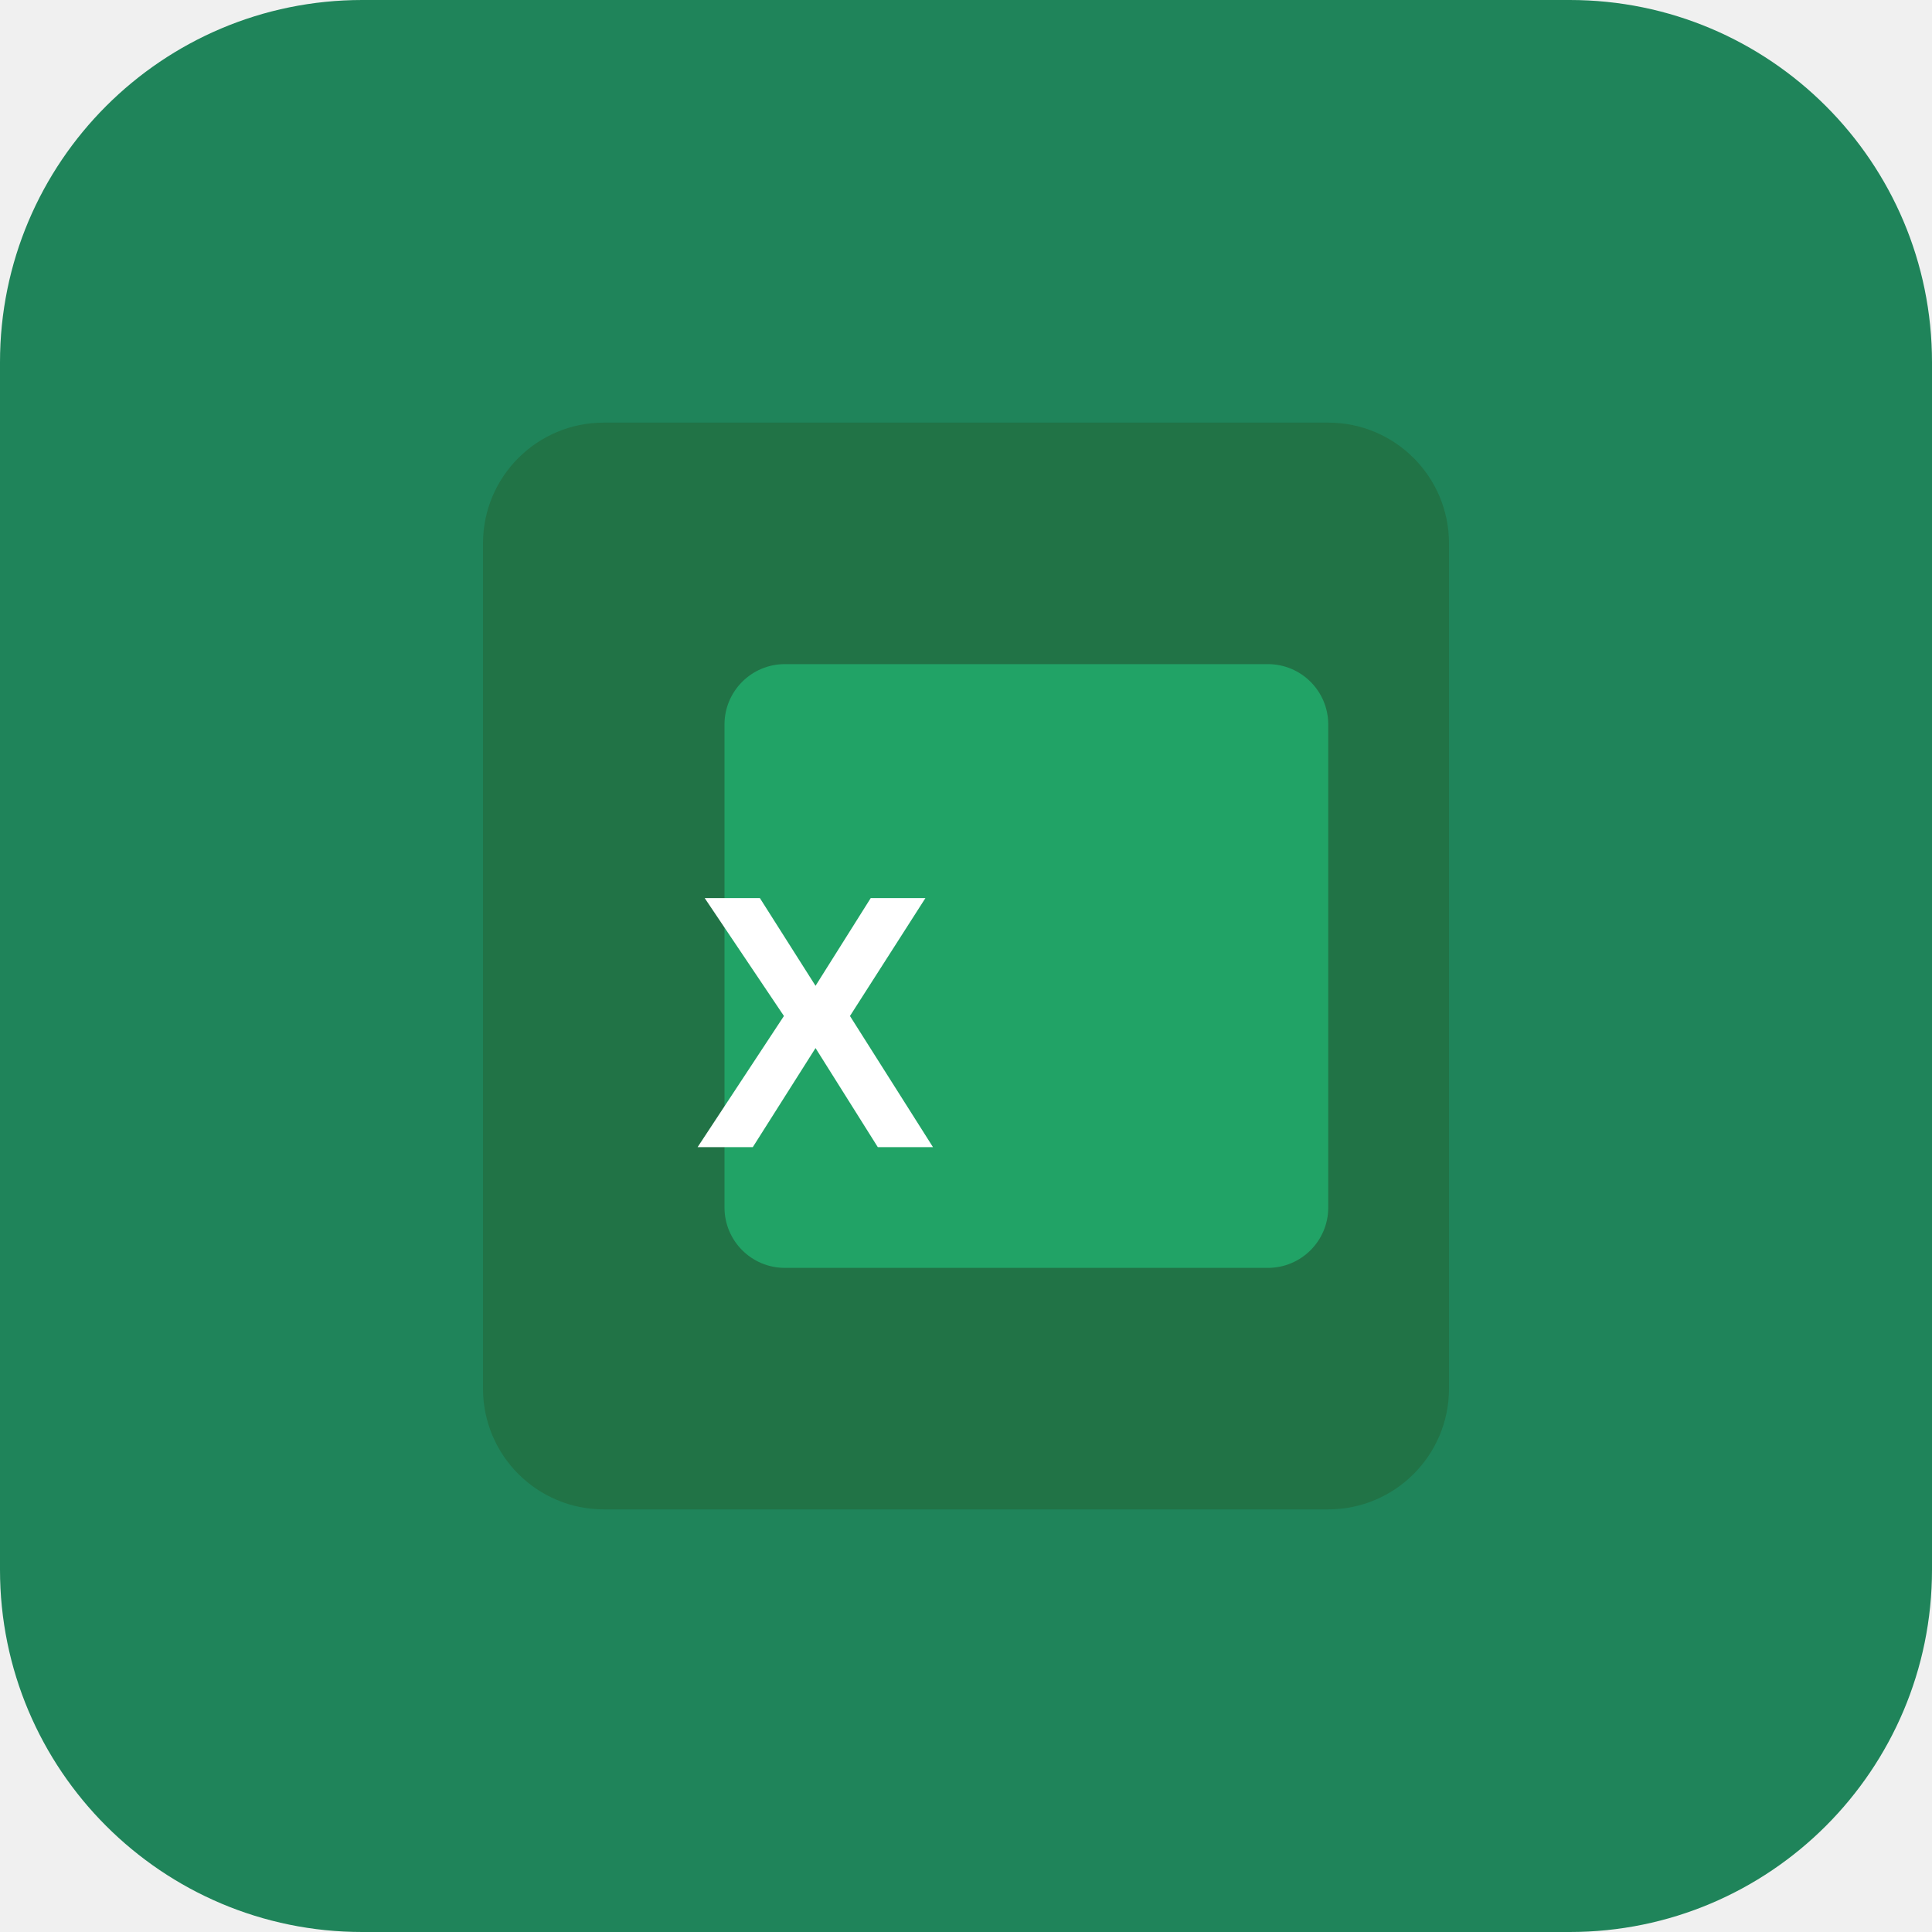
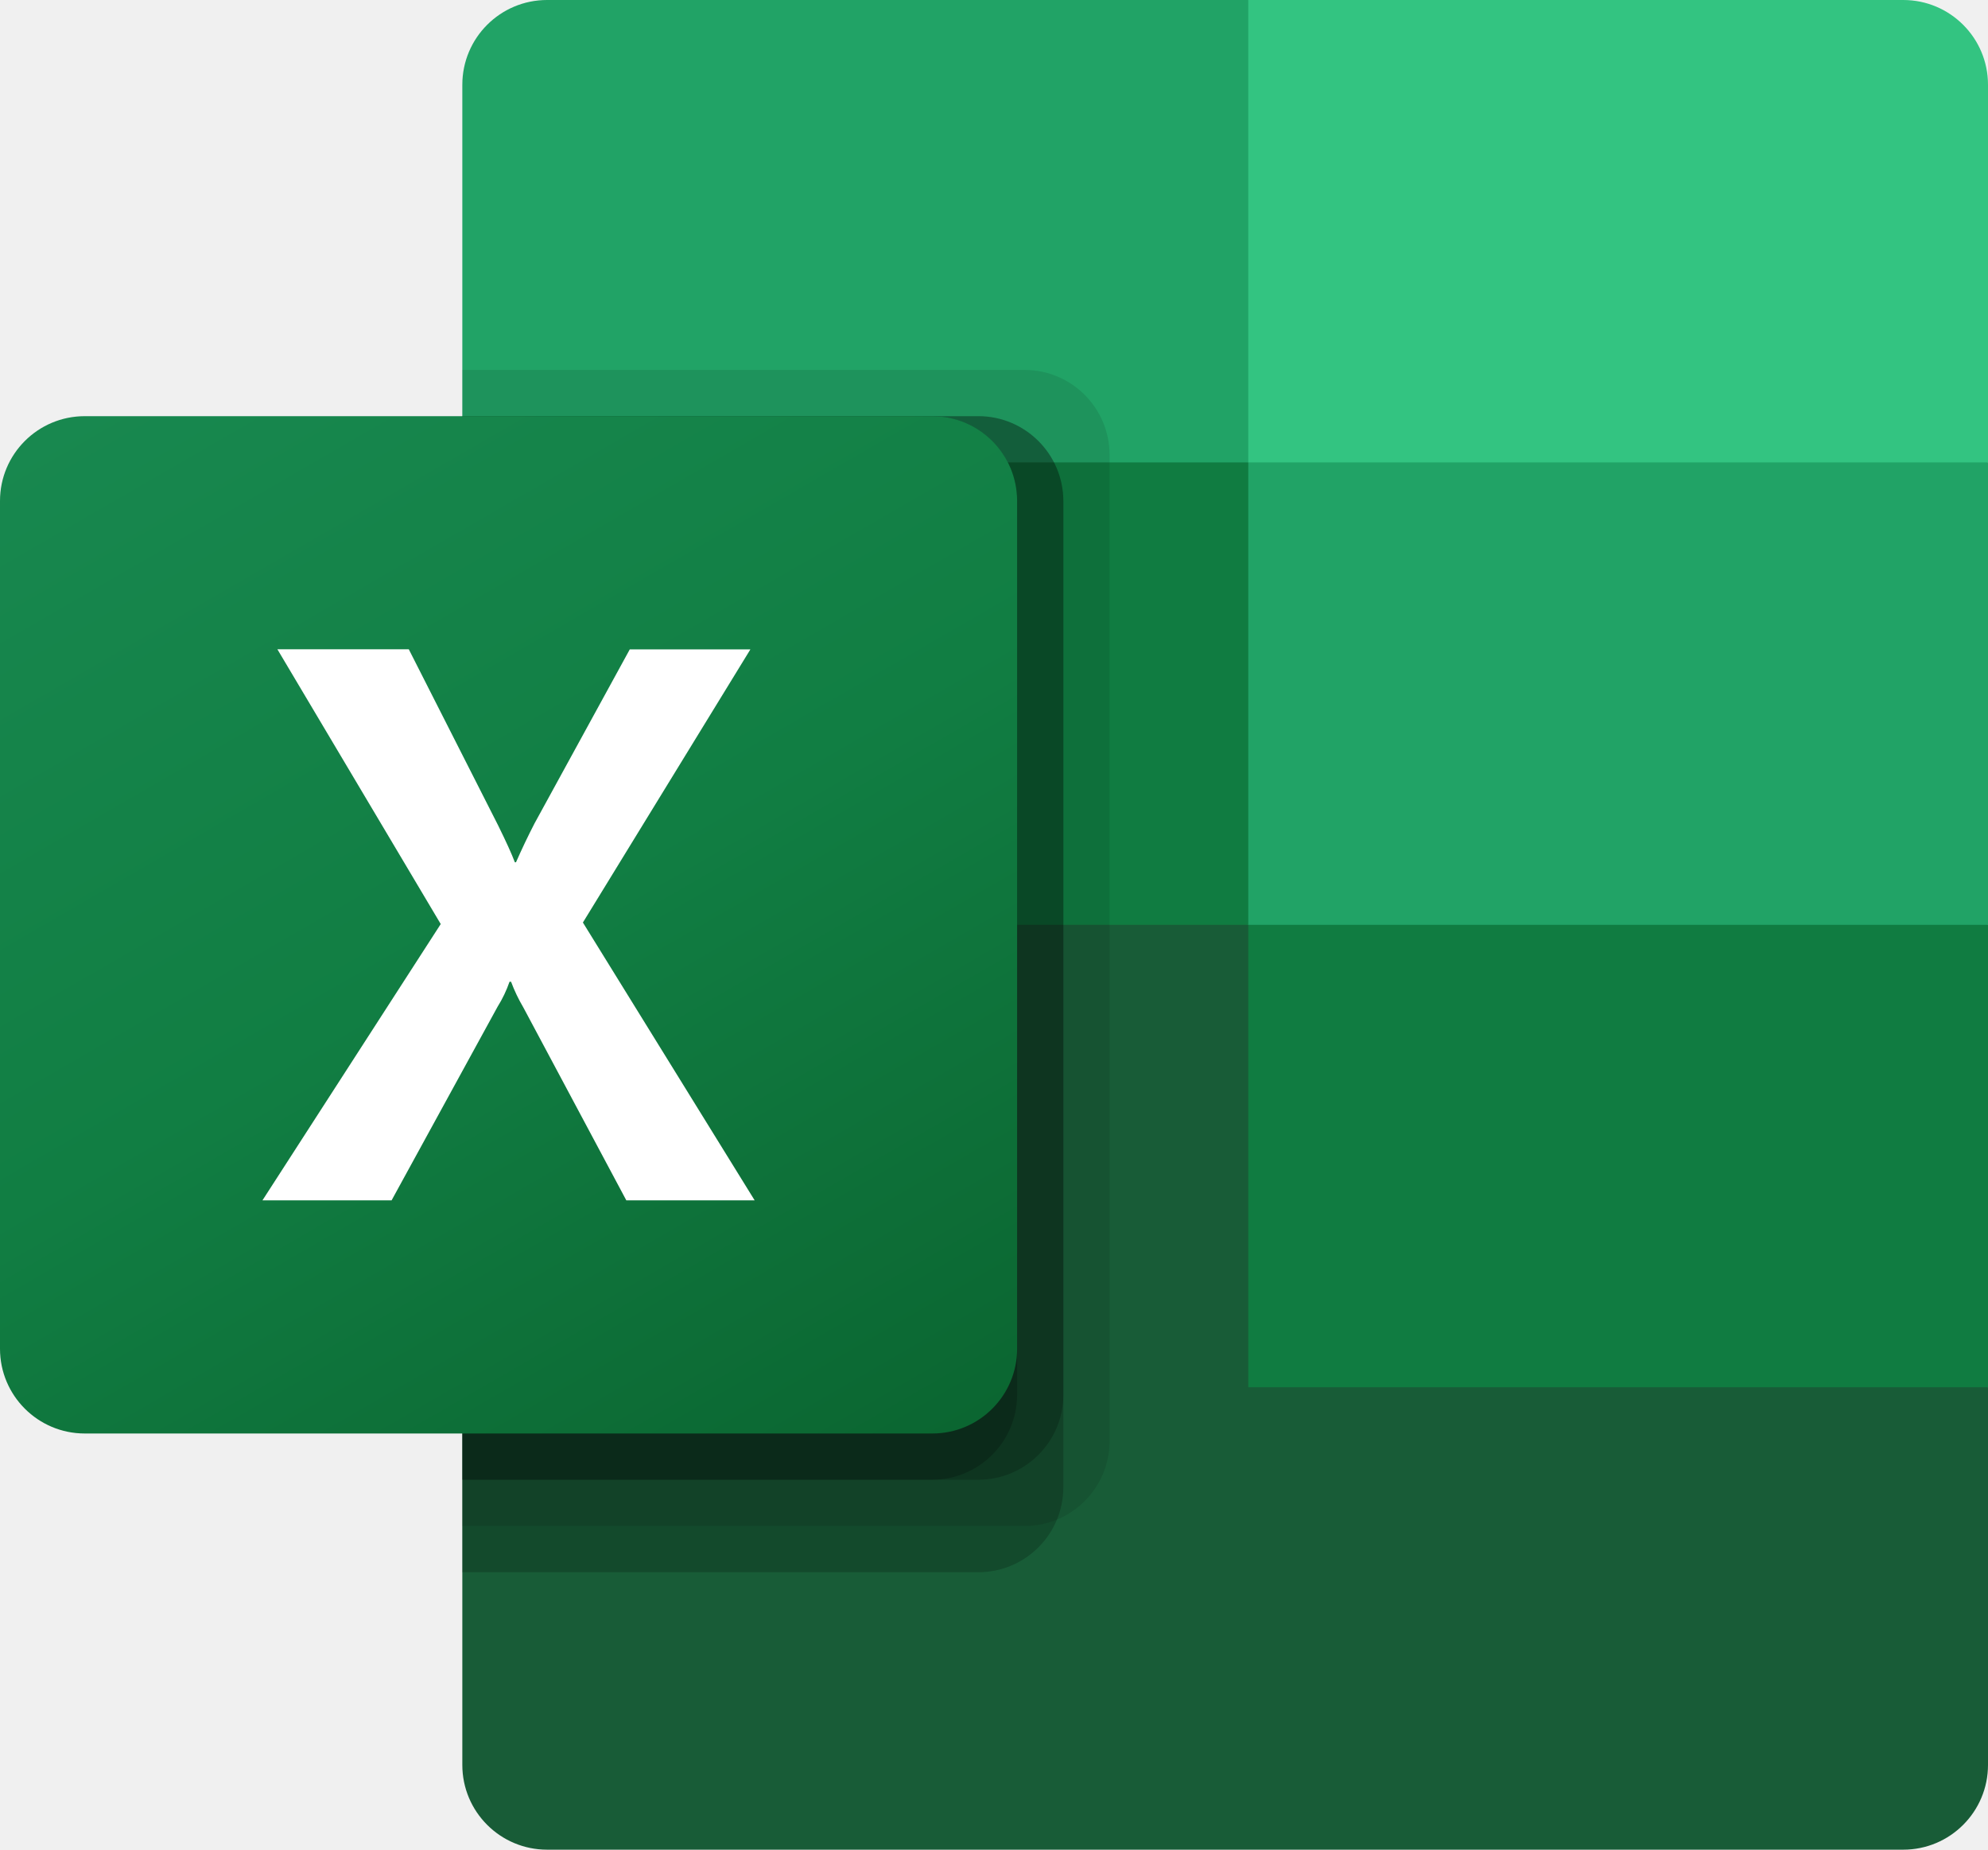
- <svg xmlns="http://www.w3.org/2000/svg" viewBox="0 0 64 64" fill="none">
-   <rect width="64" height="64" rx="12" fill="#1F845A" />
-   <rect x="16" y="14" width="32" height="36" rx="4" fill="#217346" />
-   <rect x="24" y="22" width="20" height="20" rx="2" fill="#21A366" />
-   <text x="27" y="38" text-anchor="middle" font-family="Segoe UI, Arial, sans-serif" font-size="12" font-weight="700" fill="white">X</text>
+ <svg xmlns="http://www.w3.org/2000/svg" version="1.1" id="Livello_1" x="0px" y="0px" viewBox="0 0 2289.75 2130" enable-background="new 0 0 2289.75 2130" xml:space="preserve">
+   <path fill="#185C37" d="M1437.75,1011.75L532.5,852v1180.393c0,53.907,43.7,97.607,97.607,97.607l0,0h1562.036  c53.907,0,97.607-43.7,97.607-97.607l0,0V1597.5L1437.75,1011.75z" />
+   <path fill="#21A366" d="M1437.75,0H630.107C576.2,0,532.5,43.7,532.5,97.607c0,0,0,0,0,0V532.5l905.25,532.5L1917,1224.75  L2289.75,1065V532.5L1437.75,0z" />
+   <path fill="#107C41" d="M532.5,532.5h905.25V1065H532.5V532.5z" />
+   <path opacity="0.1" enable-background="new    " d="M1180.393,426H532.5v1331.25h647.893c53.834-0.175,97.432-43.773,97.607-97.607  V523.607C1277.825,469.773,1234.227,426.175,1180.393,426z" />
+   <path opacity="0.2" enable-background="new    " d="M1127.143,479.25H532.5V1810.5h594.643  c53.834-0.175,97.432-43.773,97.607-97.607V576.857C1224.575,523.023,1180.977,479.425,1127.143,479.25z" />
+   <path opacity="0.2" enable-background="new    " d="M1127.143,479.25H532.5V1704h594.643c53.834-0.175,97.432-43.773,97.607-97.607  V576.857C1224.575,523.023,1180.977,479.425,1127.143,479.25z" />
+   <path opacity="0.2" enable-background="new    " d="M1073.893,479.25H532.5V1704h541.393c53.834-0.175,97.432-43.773,97.607-97.607  V576.857C1171.325,523.023,1127.727,479.425,1073.893,479.25z" />
+   <linearGradient id="SVGID_1_" gradientUnits="userSpaceOnUse" x1="203.513" y1="1729.018" x2="967.987" y2="404.982" gradientTransform="matrix(1 0 0 -1 0 2132)">
+     <stop offset="0" style="stop-color:#18884F" />
+     <stop offset="0.5" style="stop-color:#117E43" />
+     <stop offset="1" style="stop-color:#0B6631" />
+   </linearGradient>
+   <path fill="url(#SVGID_1_)" d="M97.607,479.25h976.285c53.907,0,97.607,43.7,97.607,97.607v976.285  c0,53.907-43.7,97.607-97.607,97.607H97.607C43.7,1650.75,0,1607.05,0,1553.143V576.857C0,522.95,43.7,479.25,97.607,479.25z" />
+   <path fill="#FFFFFF" d="M302.3,1382.264l205.332-318.169L319.5,747.683h151.336l102.666,202.35  c9.479,19.223,15.975,33.494,19.49,42.919h1.331c6.745-15.336,13.845-30.228,21.3-44.677L725.371,747.79h138.929l-192.925,314.548  L869.2,1382.263H721.378L602.79,1160.158c-5.586-9.45-10.326-19.376-14.164-29.66h-1.757c-3.474,10.075-8.083,19.722-13.739,28.755  l-122.102,223.011H302.3z" />
+   <path fill="#33C481" d="M2192.143,0H1437.75v532.5h852V97.607C2289.75,43.7,2246.05,0,2192.143,0L2192.143,0z" />
+   <path fill="#107C41" d="M1437.75,1065h852v532.5h-852V1065z" />
</svg>
